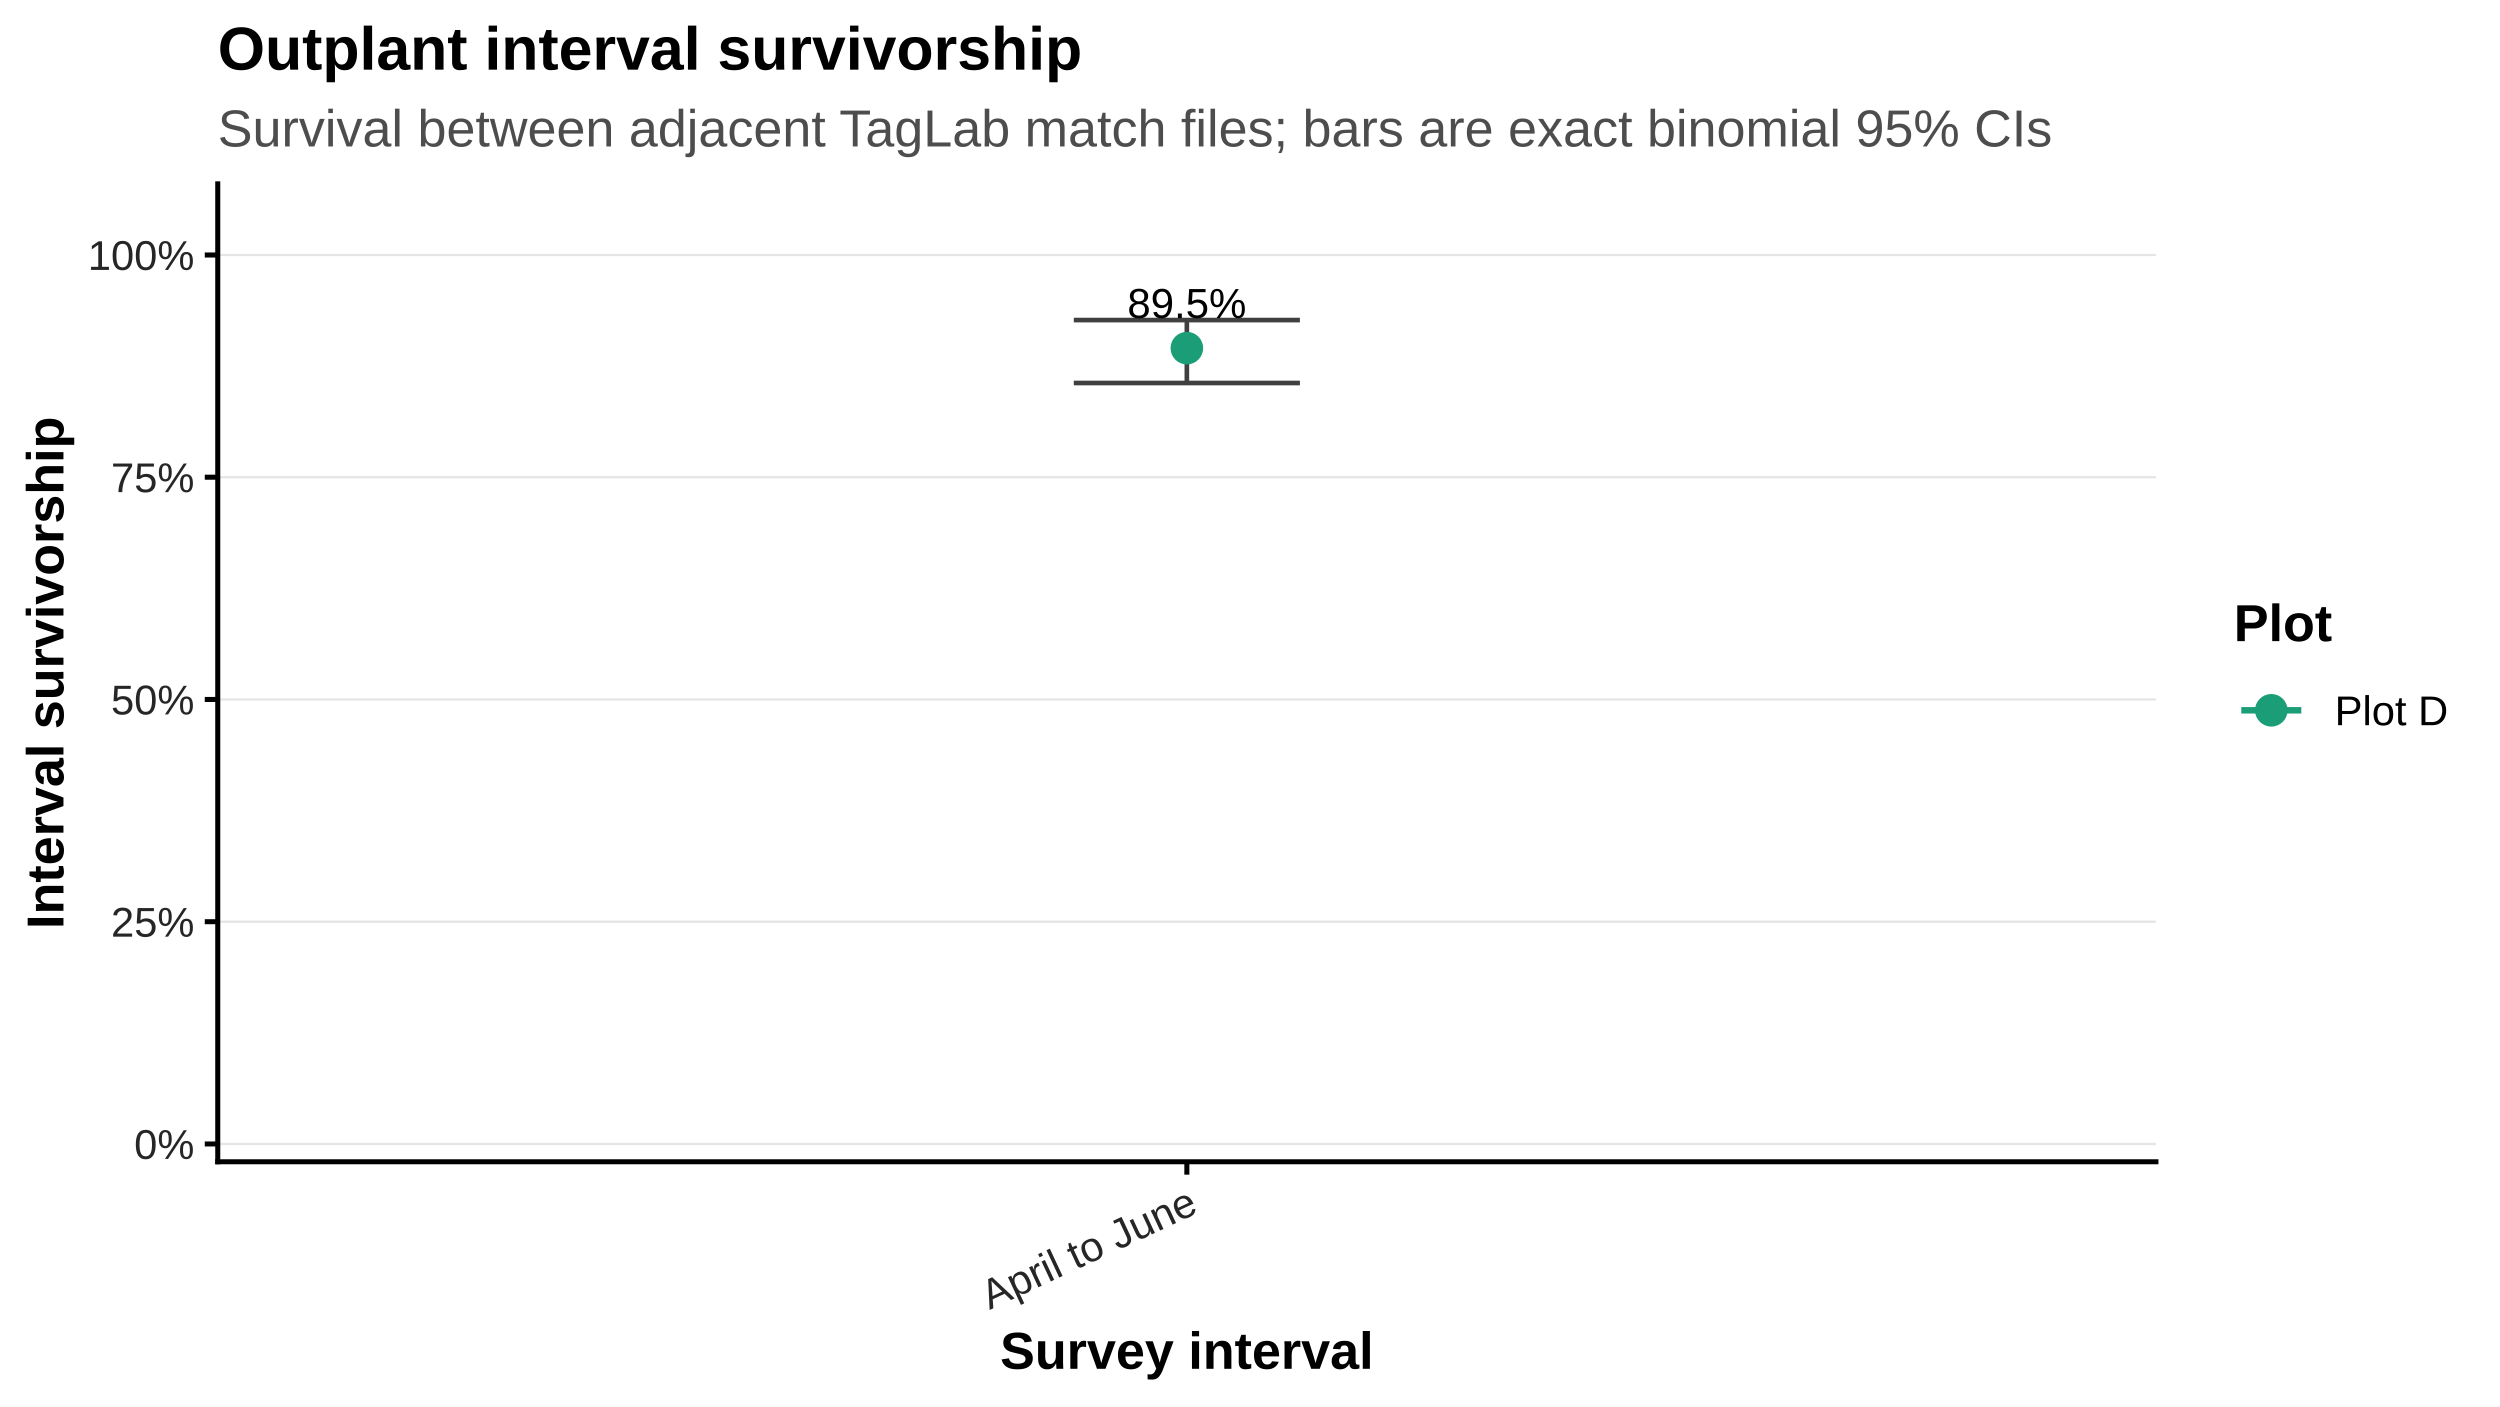
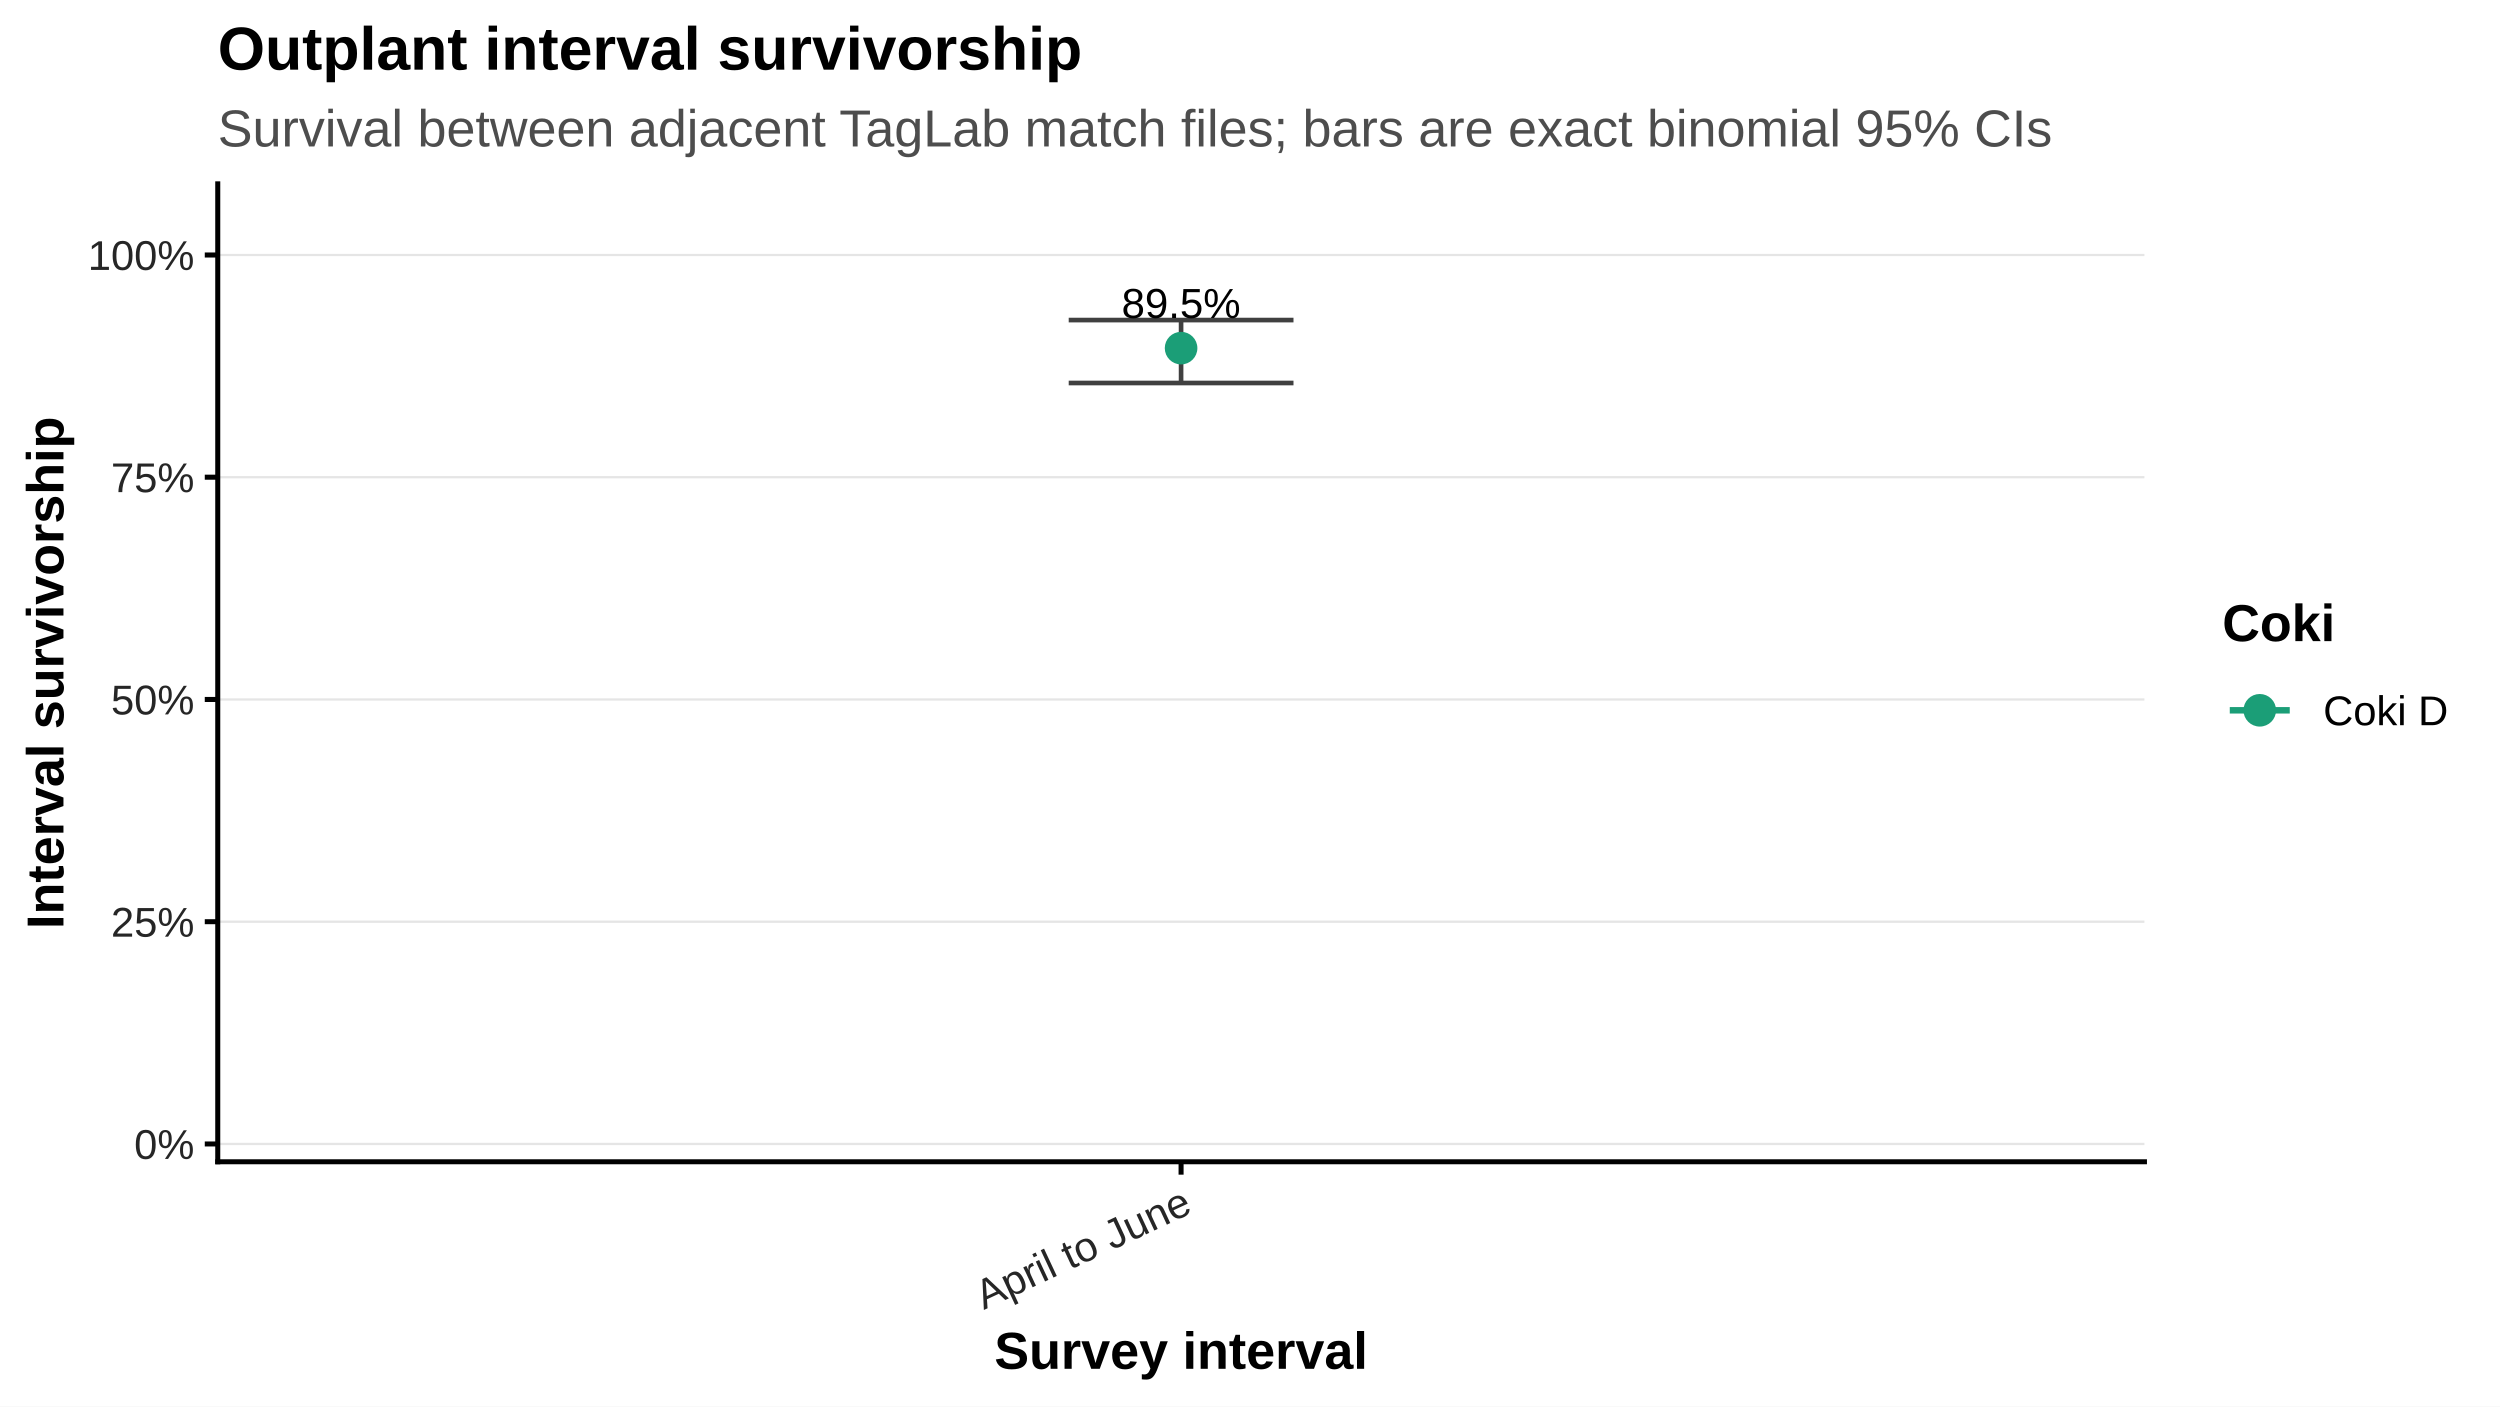
<svg xmlns="http://www.w3.org/2000/svg" class="svglite" width="576.00pt" height="324.00pt" viewBox="0 0 576.00 324.00">
  <defs>
    <style type="text/css">
    .svglite line, .svglite polyline, .svglite polygon, .svglite path, .svglite rect, .svglite circle {
      fill: none;
      stroke: #000000;
      stroke-linecap: round;
      stroke-linejoin: round;
      stroke-miterlimit: 10.00;
    }
    .svglite text {
      white-space: pre;
    }
  </style>
  </defs>
  <rect width="100%" height="100%" style="stroke: none; fill: #FFFFFF;" />
  <defs>
    <clipPath id="cpMC4wMHw1NzYuMDB8MC4wMHwzMjQuMDA=">
      <rect x="0.00" y="0.00" width="576.00" height="324.00" />
    </clipPath>
  </defs>
  <g clip-path="url(#cpMC4wMHw1NzYuMDB8MC4wMHwzMjQuMDA=)">
-     <rect x="0.00" y="0.00" width="576.00" height="324.00" style="stroke-width: 1.16; stroke: #FFFFFF; fill: #FFFFFF;" />
+     <rect x="-0" y="0.00" width="576.00" height="324.00" style="stroke-width: 1.16; stroke: #FFFFFF; fill: #FFFFFF;" />
  </g>
  <defs>
-     <clipPath id="cpNTAuMTd8NDk2LjczfDQyLjM2fDI2Ny42Nw==">
-       <rect x="50.17" y="42.36" width="446.56" height="225.30" />
+     <clipPath id="cpNTAuMTd8NDk0LjA4fDQyLjM2fDI2Ny42Nw==">
+       <rect x="50.17" y="42.36" width="443.90" height="225.30" />
    </clipPath>
  </defs>
-   <g clip-path="url(#cpNTAuMTd8NDk2LjczfDQyLjM2fDI2Ny42Nw==)">
-     <rect x="50.17" y="42.36" width="446.56" height="225.30" style="stroke-width: 1.16; stroke: none; fill: #FFFFFF;" />
-     <polyline points="50.17,263.57 496.73,263.57 " style="stroke-width: 0.53; stroke: #E5E5E5; stroke-linecap: butt;" />
-     <polyline points="50.17,212.36 496.73,212.36 " style="stroke-width: 0.53; stroke: #E5E5E5; stroke-linecap: butt;" />
-     <polyline points="50.17,161.16 496.73,161.16 " style="stroke-width: 0.53; stroke: #E5E5E5; stroke-linecap: butt;" />
-     <polyline points="50.17,109.95 496.73,109.95 " style="stroke-width: 0.53; stroke: #E5E5E5; stroke-linecap: butt;" />
-     <polyline points="50.17,58.75 496.73,58.75 " style="stroke-width: 0.53; stroke: #E5E5E5; stroke-linecap: butt;" />
-     <polyline points="247.40,73.74 299.50,73.74 " style="stroke-width: 1.07; stroke: #404040; stroke-linecap: butt;" />
-     <polyline points="273.45,73.74 273.45,88.24 " style="stroke-width: 1.07; stroke: #404040; stroke-linecap: butt;" />
-     <polyline points="247.40,88.24 299.50,88.24 " style="stroke-width: 1.07; stroke: #404040; stroke-linecap: butt;" />
-     <circle cx="273.45" cy="80.21" r="3.37" style="stroke-width: 0.77; stroke: #1B9E77; fill: #1B9E77;" />
-     <text x="273.45" y="73.26" text-anchor="middle" style="font-size: 9.67px; font-family: &quot;Arial&quot;;" textLength="27.42px" lengthAdjust="spacingAndGlyphs">89.5%</text>
+   <g clip-path="url(#cpNTAuMTd8NDk0LjA4fDQyLjM2fDI2Ny42Nw==)">
+     <rect x="50.17" y="42.36" width="443.90" height="225.30" style="stroke-width: 1.16; stroke: none; fill: #FFFFFF;" />
+     <polyline points="50.17,263.57 494.08,263.57 " style="stroke-width: 0.53; stroke: #E5E5E5; stroke-linecap: butt;" />
+     <polyline points="50.17,212.36 494.08,212.36 " style="stroke-width: 0.53; stroke: #E5E5E5; stroke-linecap: butt;" />
+     <polyline points="50.17,161.16 494.08,161.16 " style="stroke-width: 0.53; stroke: #E5E5E5; stroke-linecap: butt;" />
+     <polyline points="50.17,109.95 494.08,109.95 " style="stroke-width: 0.53; stroke: #E5E5E5; stroke-linecap: butt;" />
+     <polyline points="50.17,58.75 494.08,58.75 " style="stroke-width: 0.53; stroke: #E5E5E5; stroke-linecap: butt;" />
+     <polyline points="246.23,73.74 298.02,73.74 " style="stroke-width: 1.07; stroke: #404040; stroke-linecap: butt;" />
+     <polyline points="272.12,73.74 272.12,88.24 " style="stroke-width: 1.07; stroke: #404040; stroke-linecap: butt;" />
+     <polyline points="246.23,88.24 298.02,88.24 " style="stroke-width: 1.07; stroke: #404040; stroke-linecap: butt;" />
+     <circle cx="272.12" cy="80.21" r="3.37" style="stroke-width: 0.77; stroke: #1B9E77; fill: #1B9E77;" />
+     <text x="272.12" y="73.26" text-anchor="middle" style="font-size: 9.67px; font-family: &quot;Arial&quot;;" textLength="27.42px" lengthAdjust="spacingAndGlyphs">89.5%</text>
  </g>
  <g clip-path="url(#cpMC4wMHw1NzYuMDB8MC4wMHwzMjQuMDA=)">
    <polyline points="50.17,267.67 50.17,42.36 " style="stroke-width: 1.16; stroke-linecap: square;" />
    <text x="44.79" y="267.01" text-anchor="end" style="font-size: 9.60px;fill: #262626; font-family: &quot;Arial&quot;;" textLength="13.87px" lengthAdjust="spacingAndGlyphs">0%</text>
    <text x="44.79" y="215.81" text-anchor="end" style="font-size: 9.60px;fill: #262626; font-family: &quot;Arial&quot;;" textLength="19.20px" lengthAdjust="spacingAndGlyphs">25%</text>
    <text x="44.79" y="164.60" text-anchor="end" style="font-size: 9.60px;fill: #262626; font-family: &quot;Arial&quot;;" textLength="19.20px" lengthAdjust="spacingAndGlyphs">50%</text>
    <text x="44.79" y="113.39" text-anchor="end" style="font-size: 9.60px;fill: #262626; font-family: &quot;Arial&quot;;" textLength="19.20px" lengthAdjust="spacingAndGlyphs">75%</text>
    <text x="44.79" y="62.19" text-anchor="end" style="font-size: 9.60px;fill: #262626; font-family: &quot;Arial&quot;;" textLength="24.54px" lengthAdjust="spacingAndGlyphs">100%</text>
    <polyline points="47.18,263.57 50.17,263.57 " style="stroke-width: 1.16; stroke-linecap: butt;" />
    <polyline points="47.18,212.36 50.17,212.36 " style="stroke-width: 1.16; stroke-linecap: butt;" />
    <polyline points="47.18,161.16 50.17,161.16 " style="stroke-width: 1.16; stroke-linecap: butt;" />
    <polyline points="47.18,109.95 50.17,109.95 " style="stroke-width: 1.16; stroke-linecap: butt;" />
    <polyline points="47.18,58.75 50.17,58.75 " style="stroke-width: 1.16; stroke-linecap: butt;" />
-     <polyline points="50.17,267.67 496.73,267.67 " style="stroke-width: 1.16; stroke-linecap: square;" />
-     <polyline points="273.45,270.65 273.45,267.67 " style="stroke-width: 1.16; stroke-linecap: butt;" />
-     <text transform="translate(276.36,279.28) rotate(-25)" text-anchor="end" style="font-size: 9.60px;fill: #262626; font-family: &quot;Arial&quot;;" textLength="53.32px" lengthAdjust="spacingAndGlyphs">April to June</text>
-     <text x="273.45" y="315.37" text-anchor="middle" style="font-size: 12.00px; font-weight: bold; font-family: &quot;Arial&quot;;" textLength="86.05px" lengthAdjust="spacingAndGlyphs">Survey interval</text>
+     <polyline points="50.17,267.67 494.08,267.67 " style="stroke-width: 1.16; stroke-linecap: square;" />
+     <polyline points="272.12,270.65 272.12,267.67 " style="stroke-width: 1.16; stroke-linecap: butt;" />
+     <text transform="translate(275.03,279.28) rotate(-25)" text-anchor="end" style="font-size: 9.60px;fill: #262626; font-family: &quot;Arial&quot;;" textLength="53.32px" lengthAdjust="spacingAndGlyphs">April to June</text>
+     <text x="272.12" y="315.37" text-anchor="middle" style="font-size: 12.00px; font-weight: bold; font-family: &quot;Arial&quot;;" textLength="86.05px" lengthAdjust="spacingAndGlyphs">Survey interval</text>
    <text transform="translate(14.62,155.01) rotate(-90)" text-anchor="middle" style="font-size: 12.00px; font-weight: bold; font-family: &quot;Arial&quot;;" textLength="118.05px" lengthAdjust="spacingAndGlyphs">Interval survivorship</text>
-     <rect x="508.69" y="131.76" width="61.33" height="46.50" style="stroke-width: 1.16; stroke: none; fill: #FFFFFF;" />
-     <text x="514.67" y="147.71" style="font-size: 12.00px; font-weight: bold; font-family: &quot;Arial&quot;;" textLength="22.67px" lengthAdjust="spacingAndGlyphs">Plot</text>
-     <rect x="514.67" y="155.01" width="17.28" height="17.28" style="stroke-width: 1.16; stroke: none; fill: #FFFFFF;" />
-     <line x1="516.39" y1="163.65" x2="530.22" y2="163.65" style="stroke-width: 1.49; stroke: #1B9E77; stroke-linecap: butt;" />
-     <circle cx="523.31" cy="163.65" r="3.37" style="stroke-width: 0.77; stroke: #1B9E77; fill: #1B9E77;" />
-     <text x="537.92" y="167.09" style="font-size: 9.60px; font-family: &quot;Arial&quot;;" textLength="26.12px" lengthAdjust="spacingAndGlyphs">Plot D</text>
+     <rect x="506.03" y="131.76" width="63.99" height="46.50" style="stroke-width: 1.16; stroke: none; fill: #FFFFFF;" />
+     <text x="512.01" y="147.71" style="font-size: 12.00px; font-weight: bold; font-family: &quot;Arial&quot;;" textLength="26.01px" lengthAdjust="spacingAndGlyphs">Coki</text>
+     <rect x="512.01" y="155.01" width="17.28" height="17.28" style="stroke-width: 1.16; stroke: none; fill: #FFFFFF;" />
+     <line x1="513.74" y1="163.65" x2="527.56" y2="163.65" style="stroke-width: 1.49; stroke: #1B9E77; stroke-linecap: butt;" />
+     <circle cx="520.65" cy="163.65" r="3.37" style="stroke-width: 0.77; stroke: #1B9E77; fill: #1B9E77;" />
+     <text x="535.27" y="167.09" style="font-size: 9.60px; font-family: &quot;Arial&quot;;" textLength="28.78px" lengthAdjust="spacingAndGlyphs">Coki D</text>
    <text x="50.17" y="33.74" style="font-size: 12.00px;fill: #4D4D4D; font-family: &quot;Arial&quot;;" textLength="424.20px" lengthAdjust="spacingAndGlyphs">Survival between adjacent TagLab match files; bars are exact binomial 95% CIs</text>
    <text x="50.17" y="16.05" style="font-size: 14.00px; font-weight: bold; font-family: &quot;Arial&quot;;" textLength="199.07px" lengthAdjust="spacingAndGlyphs">Outplant interval survivorship</text>
  </g>
</svg>
